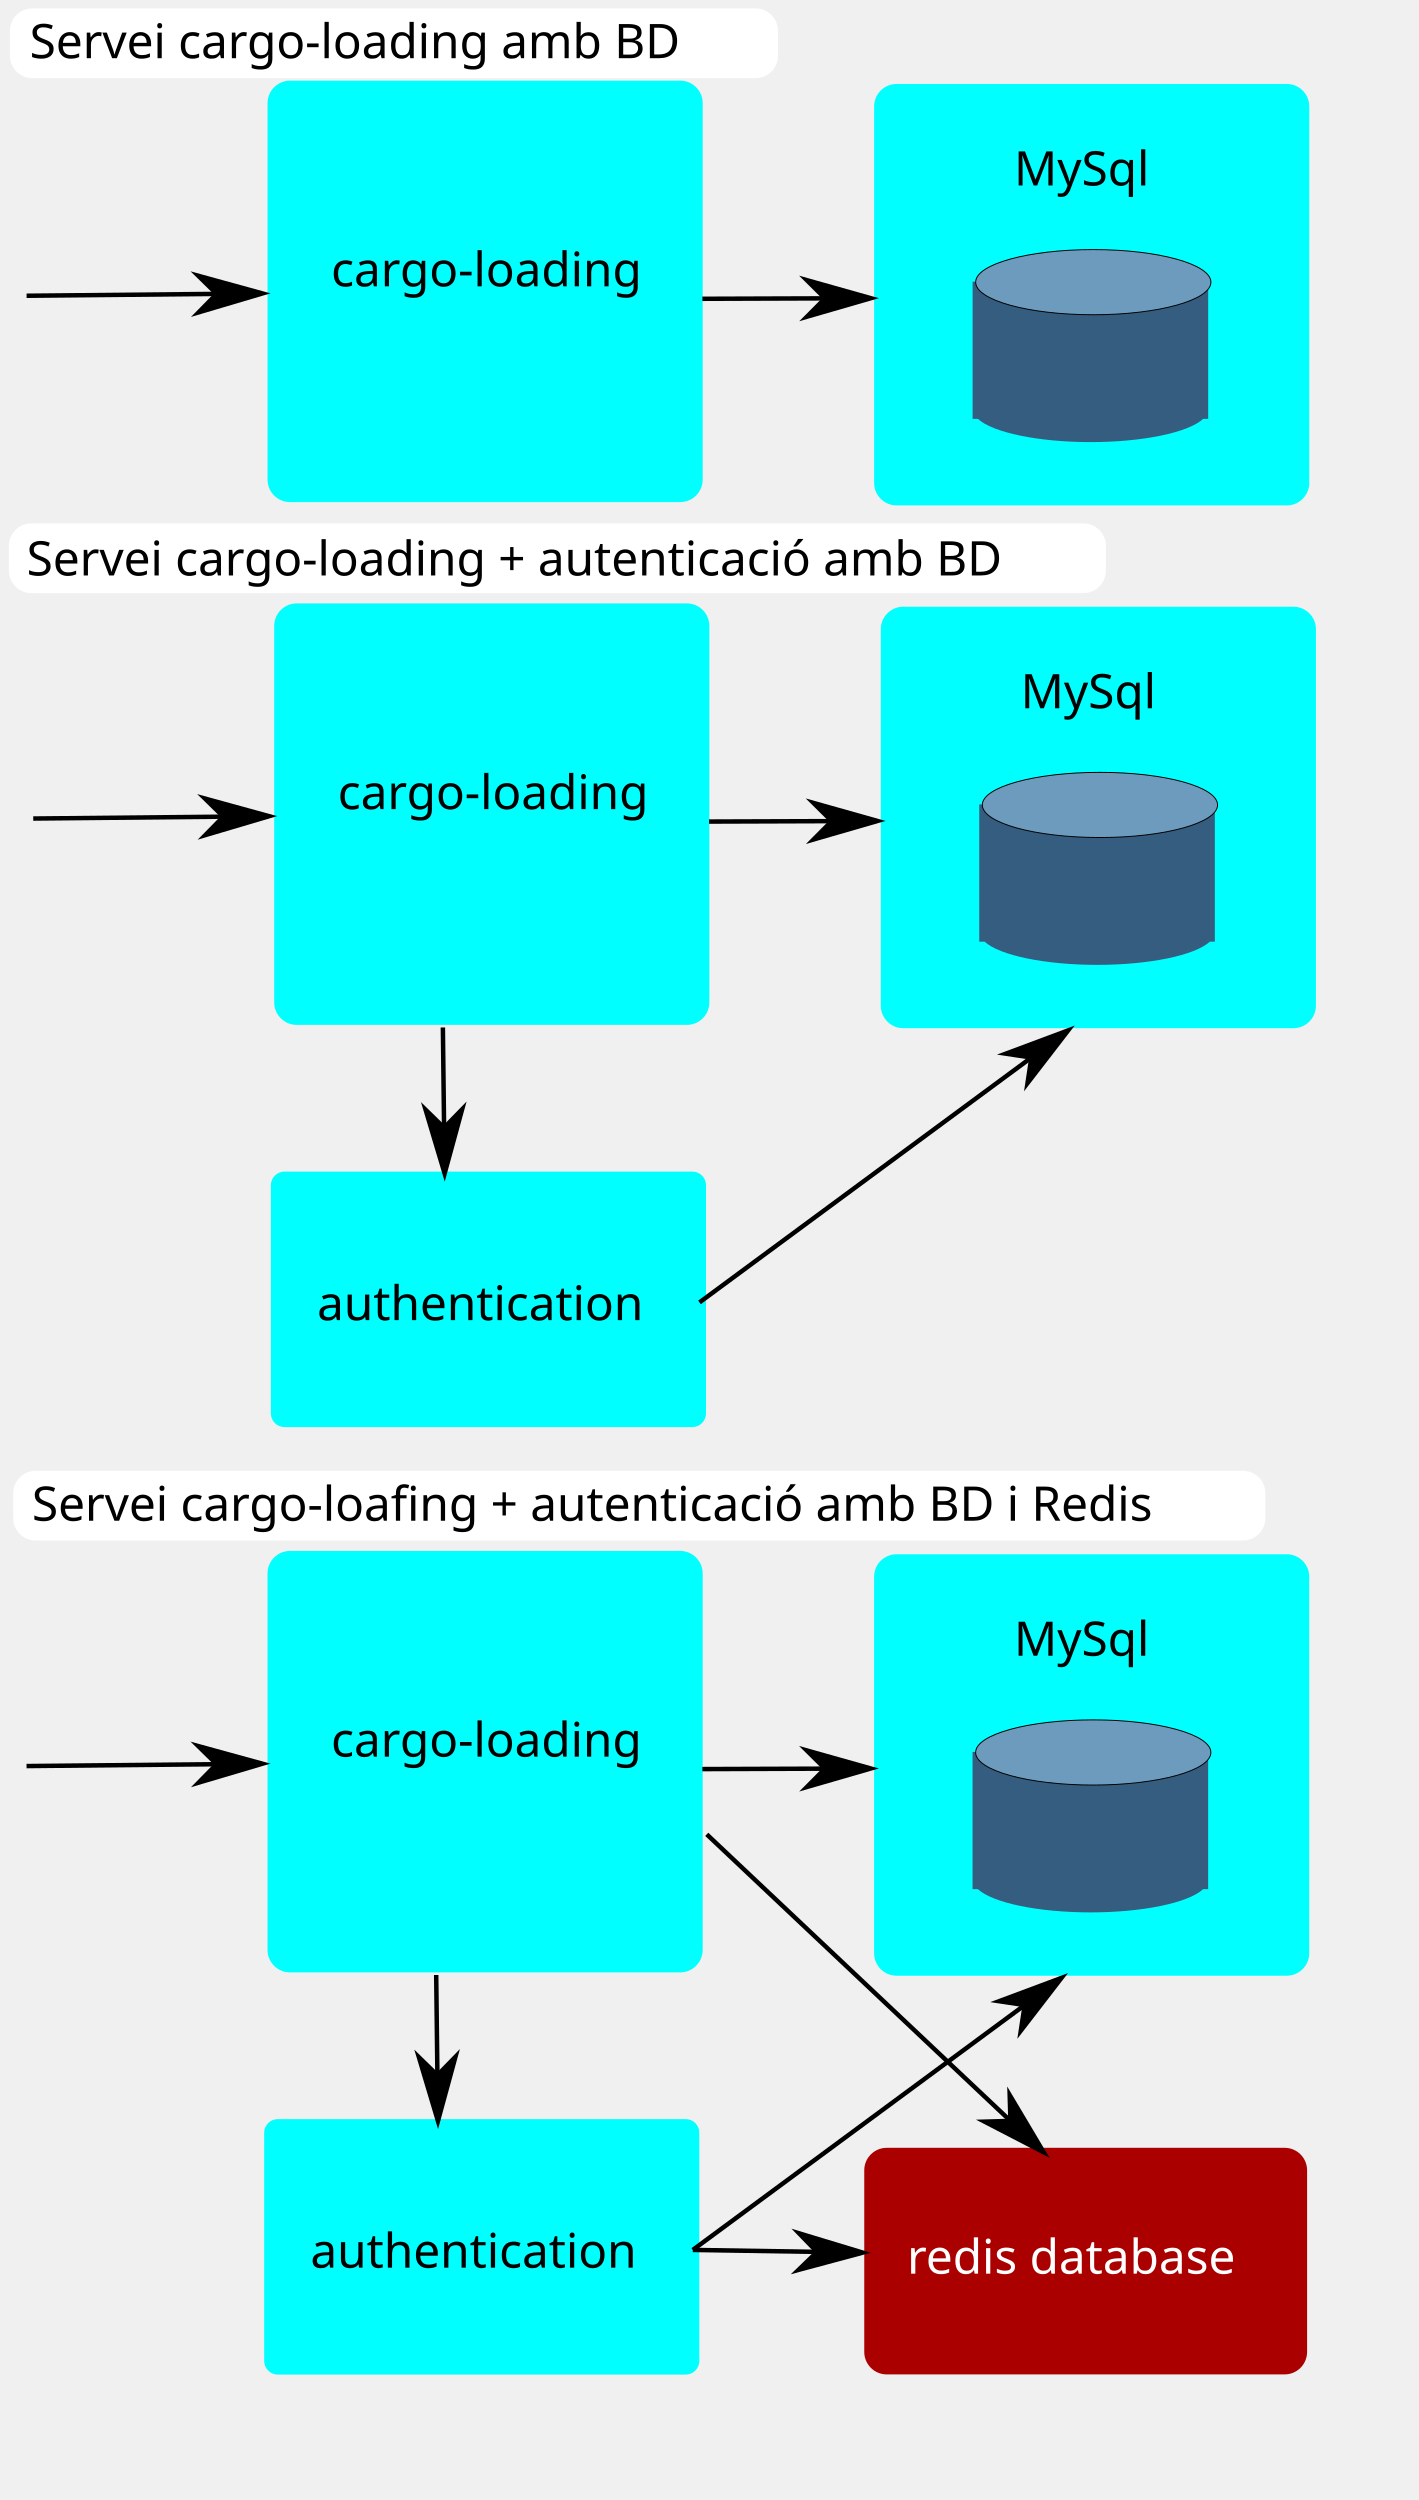
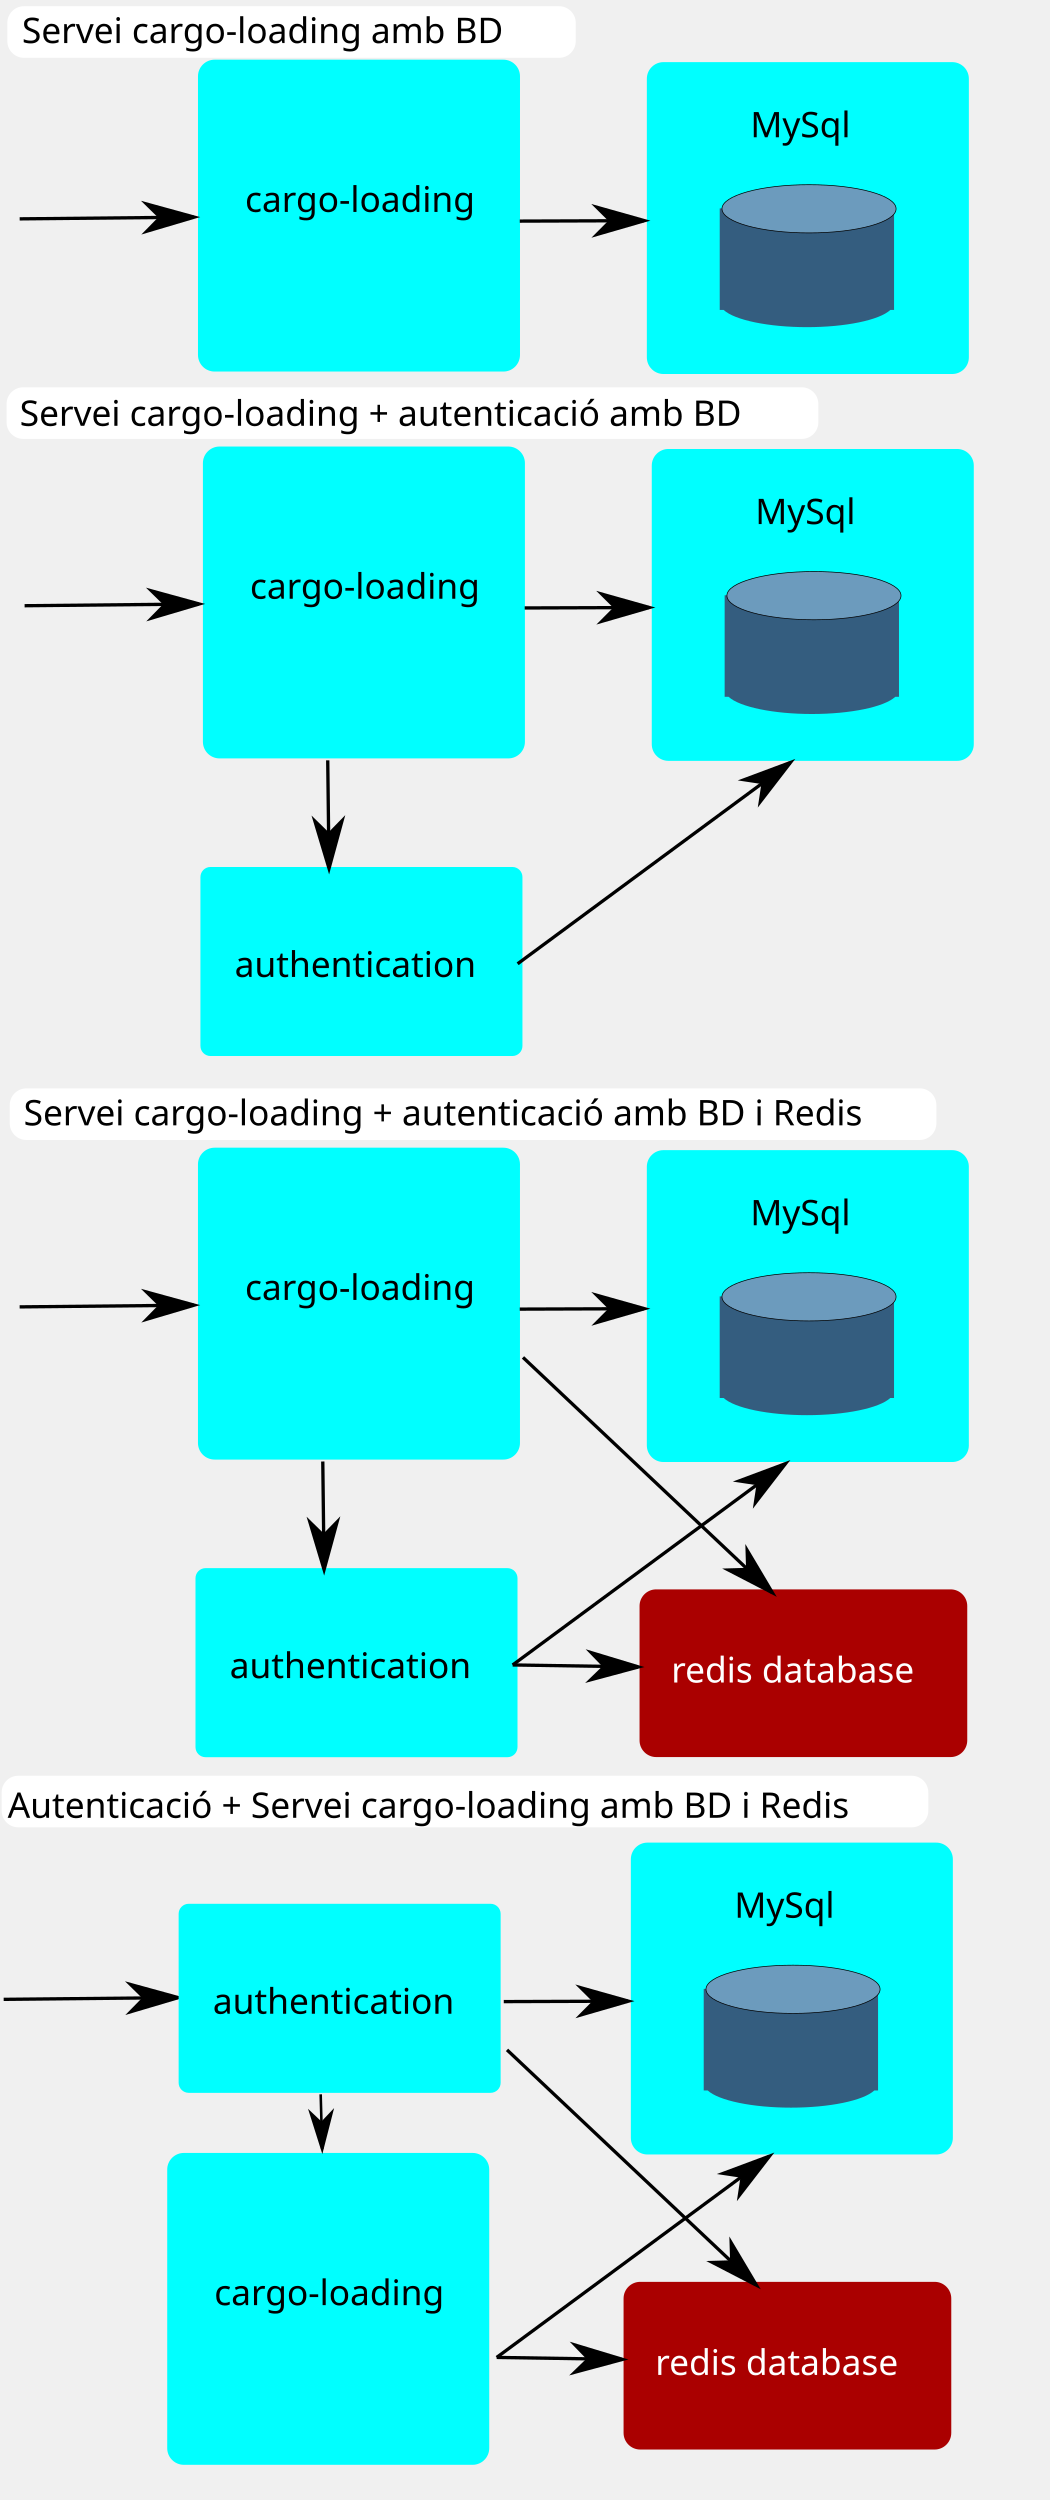
- <svg xmlns="http://www.w3.org/2000/svg" width="210mm" height="370mm" viewBox="0 0 210 370" version="1.1" id="svg5">
+ <svg xmlns="http://www.w3.org/2000/svg" width="210mm" height="500mm" viewBox="0 0 210 500" version="1.1" id="svg5">
  <defs id="defs2">
    <marker style="overflow:visible" id="Arrow1Lend" refX="0" refY="0" orient="auto">
      <path transform="matrix(-0.8,0,0,-0.8,-10,0)" style="fill:context-stroke;fill-rule:evenodd;stroke:context-stroke;stroke-width:1pt" d="M 0,0 5,-5 -12.5,0 5,5 Z" id="path11494" />
    </marker>
    <rect x="410.874" y="220.512" width="189.612" height="82.471" id="rect4458" />
    <rect x="410.874" y="220.512" width="189.612" height="82.471" id="rect4458-3" />
    <rect x="410.874" y="220.512" width="189.612" height="82.471" id="rect4458-35" />
    <rect x="410.874" y="220.512" width="189.612" height="82.471" id="rect4458-3-6" />
    <marker style="overflow:visible" id="Arrow1Lend-2" refX="0" refY="0" orient="auto">
      <path transform="matrix(-0.8,0,0,-0.8,-10,0)" style="fill:context-stroke;fill-rule:evenodd;stroke:context-stroke;stroke-width:1pt" d="M 0,0 5,-5 -12.5,0 5,5 Z" id="path11494-9" />
    </marker>
    <marker style="overflow:visible" id="marker11894" refX="0" refY="0" orient="auto">
      <path transform="matrix(-0.8,0,0,-0.8,-10,0)" style="fill:context-stroke;fill-rule:evenodd;stroke:context-stroke;stroke-width:1pt" d="M 0,0 5,-5 -12.5,0 5,5 Z" id="path11892" />
    </marker>
    <rect x="410.874" y="220.512" width="189.612" height="82.471" id="rect4458-3-6-1" />
    <rect x="410.874" y="220.512" width="189.612" height="82.471" id="rect4458-35-2" />
    <rect x="410.874" y="220.512" width="189.612" height="82.471" id="rect4458-3-6-0" />
    <marker style="overflow:visible" id="Arrow1Lend-2-2" refX="0" refY="0" orient="auto">
      <path transform="matrix(-0.8,0,0,-0.8,-10,0)" style="fill:context-stroke;fill-rule:evenodd;stroke:context-stroke;stroke-width:1pt" d="M 0,0 5,-5 -12.5,0 5,5 Z" id="path11494-9-3" />
    </marker>
    <marker style="overflow:visible" id="marker26310" refX="0" refY="0" orient="auto">
      <path transform="matrix(-0.8,0,0,-0.8,-10,0)" style="fill:context-stroke;fill-rule:evenodd;stroke:context-stroke;stroke-width:1pt" d="M 0,0 5,-5 -12.5,0 5,5 Z" id="path26308" />
    </marker>
    <marker style="overflow:visible" id="Arrow1Lend-7" refX="0" refY="0" orient="auto">
      <path transform="matrix(-0.8,0,0,-0.8,-10,0)" style="fill:context-stroke;fill-rule:evenodd;stroke:context-stroke;stroke-width:1pt" d="M 0,0 5,-5 -12.5,0 5,5 Z" id="path11494-5" />
    </marker>
    <marker style="overflow:visible" id="marker26316" refX="0" refY="0" orient="auto">
      <path transform="matrix(-0.8,0,0,-0.8,-10,0)" style="fill:context-stroke;fill-rule:evenodd;stroke:context-stroke;stroke-width:1pt" d="M 0,0 5,-5 -12.5,0 5,5 Z" id="path26314" />
    </marker>
+     <rect x="410.874" y="220.512" width="189.612" height="82.471" id="rect4458-35-2-3" />
+     <rect x="410.874" y="220.512" width="189.612" height="82.471" id="rect4458-3-6-0-6" />
+     <marker style="overflow:visible" id="Arrow1Lend-2-2-7" refX="0" refY="0" orient="auto">
+       <path transform="matrix(-0.8,0,0,-0.8,-10,0)" style="fill:context-stroke;fill-rule:evenodd;stroke:context-stroke;stroke-width:1pt" d="M 0,0 5,-5 -12.5,0 5,5 Z" id="path11494-9-3-5" />
+     </marker>
+     <marker style="overflow:visible" id="marker4810" refX="0" refY="0" orient="auto">
+       <path transform="matrix(-0.8,0,0,-0.8,-10,0)" style="fill:context-stroke;fill-rule:evenodd;stroke:context-stroke;stroke-width:1pt" d="M 0,0 5,-5 -12.5,0 5,5 Z" id="path4808" />
+     </marker>
+     <marker style="overflow:visible" id="Arrow1Lend-7-3" refX="0" refY="0" orient="auto">
+       <path transform="matrix(-0.8,0,0,-0.8,-10,0)" style="fill:context-stroke;fill-rule:evenodd;stroke:context-stroke;stroke-width:1pt" d="M 0,0 5,-5 -12.5,0 5,5 Z" id="path11494-5-5" />
+     </marker>
+     <marker style="overflow:visible" id="marker4816" refX="0" refY="0" orient="auto">
+       <path transform="matrix(-0.8,0,0,-0.8,-10,0)" style="fill:context-stroke;fill-rule:evenodd;stroke:context-stroke;stroke-width:1pt" d="M 0,0 5,-5 -12.5,0 5,5 Z" id="path4814" />
+     </marker>
+     <marker style="overflow:visible" id="Arrow1Lend-6" refX="0" refY="0" orient="auto">
+       <path transform="matrix(-0.8,0,0,-0.8,-10,0)" style="fill:context-stroke;fill-rule:evenodd;stroke:context-stroke;stroke-width:1pt" d="M 0,0 5,-5 -12.5,0 5,5 Z" id="path11494-2" />
+     </marker>
+     <marker style="overflow:visible" id="marker4822" refX="0" refY="0" orient="auto">
+       <path transform="matrix(-0.8,0,0,-0.8,-10,0)" style="fill:context-stroke;fill-rule:evenodd;stroke:context-stroke;stroke-width:1pt" d="M 0,0 5,-5 -12.5,0 5,5 Z" id="path4820" />
+     </marker>
  </defs>
  <g id="layer1">
    <rect style="fill:#ffffff;fill-rule:evenodd;stroke-width:0.265" id="rect43935" width="113.679" height="10.32" x="1.468" y="1.243" ry="3.329" />
    <rect style="fill:#ffffff;fill-rule:evenodd;stroke-width:0.316" id="rect43935-5" width="162.357" height="10.32" x="1.315" y="77.462" ry="3.329" />
    <rect style="fill:#ffffff;fill-rule:evenodd;stroke-width:0.338" id="rect43935-0" width="185.325" height="10.32" x="1.951" y="217.677" ry="3.329" />
+     <rect style="fill:#ffffff;fill-rule:evenodd;stroke-width:0.338" id="rect43935-0-8" width="185.325" height="10.32" x="0.335" y="355.148" ry="3.329" />
    <g id="g26275" transform="translate(0,3.175)">
      <g id="g11421" transform="translate(81.13475,-32.11844)">
        <rect style="fill:#00ffff;fill-rule:evenodd;stroke-width:0.265" id="rect846" width="64.402" height="62.376" x="48.235" y="41.369" ry="3.329" />
        <text xml:space="preserve" transform="matrix(0.2645833,0,0,0.2645833,-39.7738,-8.19341)" id="text4456" style="font-size:26.667px;line-height:1.25;font-family:sans-serif;white-space:pre;shape-inside:url(#rect4458)">
-           <tspan x="410.875" y="244.106" id="tspan44172">MySql</tspan>
+           <tspan x="410.875" y="244.106" id="tspan20014">MySql</tspan>
        </text>
        <g id="g49143" transform="translate(-14.75493,149.6761)">
          <path id="rect47776" style="fill:#345d7f;fill-opacity:1;fill-rule:evenodd;stroke-width:0.762" d="m 293.16,-298.773 v 76.766 h 2.98 a 65.799,18.227 0 0 0 62.992,12.994 65.799,18.227 0 0 0 62.992,-12.994 h 2.811 v -76.766 z" transform="scale(0.2645833)" />
          <ellipse style="fill:#6c9bbd;fill-opacity:1;stroke:#000000;stroke-width:0.143;stroke-miterlimit:4;stroke-dasharray:none" id="path44386" ry="4.823" rx="17.409" cy="-78.971" cx="95.426" />
        </g>
      </g>
      <g id="g6195-6" transform="translate(-59.4434,-27.04361)">
        <rect style="fill:#00ffff;fill-rule:evenodd;stroke-width:0.265" id="rect846-7" width="64.402" height="62.376" x="99.04" y="35.805" ry="3.329" />
        <text xml:space="preserve" transform="matrix(0.2645833,0,0,0.2645833,-0.2589819,1.662473)" id="text4456-5" style="font-size:26.667px;line-height:1.25;font-family:sans-serif;white-space:pre;shape-inside:url(#rect4458-3)">
-           <tspan x="410.875" y="244.106" id="tspan44174">cargo-loading</tspan>
+           <tspan x="410.875" y="244.106" id="tspan20016">cargo-loading</tspan>
        </text>
      </g>
      <path style="fill:none;stroke:#000000;stroke-width:0.665;stroke-linecap:butt;stroke-linejoin:miter;stroke-miterlimit:4;stroke-dasharray:none;stroke-opacity:1;marker-end:url(#Arrow1Lend)" d="M 3.935,40.598 C 38.755,40.253 38.755,40.253 38.755,40.253" id="path11489" />
      <path style="fill:none;stroke:#000000;stroke-width:0.665;stroke-linecap:butt;stroke-linejoin:miter;stroke-miterlimit:4;stroke-dasharray:none;stroke-opacity:1;marker-end:url(#Arrow1Lend)" d="m 103.954,41.047 c 24.843,-0.089 24.843,-0.089 24.843,-0.089" id="path11759" />
    </g>
    <g id="g26296" transform="translate(0,2.116667)">
      <g id="g11421-1" transform="translate(82.11995,46.30964)">
        <rect style="fill:#00ffff;fill-rule:evenodd;stroke-width:0.265" id="rect846-2" width="64.402" height="62.376" x="48.235" y="41.369" ry="3.329" />
        <text xml:space="preserve" transform="matrix(0.2645833,0,0,0.2645833,-39.7738,-8.19341)" id="text4456-7" style="font-size:26.667px;line-height:1.25;font-family:sans-serif;white-space:pre;shape-inside:url(#rect4458-35)">
-           <tspan x="410.875" y="244.106" id="tspan44176">MySql</tspan>
+           <tspan x="410.875" y="244.106" id="tspan20018">MySql</tspan>
        </text>
        <g id="g49143-0" transform="translate(-14.75493,149.6761)">
          <path id="rect47776-9" style="fill:#345d7f;fill-opacity:1;fill-rule:evenodd;stroke-width:0.762" d="m 293.16,-298.773 v 76.766 h 2.98 a 65.799,18.227 0 0 0 62.992,12.994 65.799,18.227 0 0 0 62.992,-12.994 h 2.811 v -76.766 z" transform="scale(0.2645833)" />
          <ellipse style="fill:#6c9bbd;fill-opacity:1;stroke:#000000;stroke-width:0.143;stroke-miterlimit:4;stroke-dasharray:none" id="path44386-3" ry="4.823" rx="17.409" cy="-78.971" cx="95.426" />
        </g>
      </g>
      <g id="g6195-6-6" transform="translate(-58.45821,51.38447)">
        <rect style="fill:#00ffff;fill-rule:evenodd;stroke-width:0.265" id="rect846-7-0" width="64.402" height="62.376" x="99.04" y="35.805" ry="3.329" />
        <text xml:space="preserve" transform="matrix(0.2645833,0,0,0.2645833,-0.2589819,1.662473)" id="text4456-5-6" style="font-size:26.667px;line-height:1.25;font-family:sans-serif;white-space:pre;shape-inside:url(#rect4458-3-6)">
-           <tspan x="410.875" y="244.106" id="tspan44178">cargo-loading</tspan>
+           <tspan x="410.875" y="244.106" id="tspan20020">cargo-loading</tspan>
        </text>
      </g>
      <path style="fill:none;stroke:#000000;stroke-width:0.665;stroke-linecap:butt;stroke-linejoin:miter;stroke-miterlimit:4;stroke-dasharray:none;stroke-opacity:1;marker-end:url(#Arrow1Lend-2)" d="M 4.92,119.027 C 39.741,118.681 39.741,118.681 39.741,118.681" id="path11489-2" />
      <path style="fill:none;stroke:#000000;stroke-width:0.665;stroke-linecap:butt;stroke-linejoin:miter;stroke-miterlimit:4;stroke-dasharray:none;stroke-opacity:1;marker-end:url(#Arrow1Lend-2)" d="m 104.939,119.475 c 24.843,-0.089 24.843,-0.089 24.843,-0.089" id="path11759-6" />
      <g id="g26143" transform="translate(0.4440794,-15.50377)">
        <rect style="fill:#00ffff;fill-rule:evenodd;stroke-width:0.206" id="rect846-7-0-7" width="64.402" height="37.812" x="39.643" y="186.781" ry="2.018" />
        <text xml:space="preserve" style="font-size:7.056px;line-height:1.25;font-family:sans-serif;stroke-width:0.265" x="46.486" y="208.769" id="text25398">
          <tspan id="tspan25396" style="stroke-width:0.265" x="46.486" y="208.769">authentication</tspan>
        </text>
      </g>
      <path style="fill:none;stroke:#000000;stroke-width:0.665;stroke-linecap:butt;stroke-linejoin:miter;stroke-miterlimit:4;stroke-dasharray:none;stroke-opacity:1;marker-end:url(#Arrow1Lend)" d="m 65.546,149.95 c 0.259,21.526 0.259,21.526 0.259,21.526" id="path26178" />
      <path style="fill:none;stroke:#000000;stroke-width:0.665;stroke-linecap:butt;stroke-linejoin:miter;stroke-miterlimit:4;stroke-dasharray:none;stroke-opacity:1;marker-end:url(#Arrow1Lend)" d="m 103.523,190.639 c 54.5,-40.208 54.5,-40.208 54.5,-40.208" id="path26180" />
    </g>
    <g id="g30103">
      <g id="g11421-1-2" transform="translate(81.13016,188.6598)">
        <rect style="fill:#00ffff;fill-rule:evenodd;stroke-width:0.265" id="rect846-2-2" width="64.402" height="62.376" x="48.235" y="41.369" ry="3.329" />
        <text xml:space="preserve" transform="matrix(0.2645833,0,0,0.2645833,-39.7738,-8.19341)" id="text4456-7-8" style="font-size:26.667px;line-height:1.25;font-family:sans-serif;white-space:pre;shape-inside:url(#rect4458-35-2)">
-           <tspan x="410.875" y="244.106" id="tspan44180">MySql</tspan>
+           <tspan x="410.875" y="244.106" id="tspan20022">MySql</tspan>
        </text>
        <g id="g49143-0-9" transform="translate(-14.75493,149.6761)">
          <path id="rect47776-9-7" style="fill:#345d7f;fill-opacity:1;fill-rule:evenodd;stroke-width:0.762" d="m 293.16,-298.773 v 76.766 h 2.98 a 65.799,18.227 0 0 0 62.992,12.994 65.799,18.227 0 0 0 62.992,-12.994 h 2.811 v -76.766 z" transform="scale(0.2645833)" />
          <ellipse style="fill:#6c9bbd;fill-opacity:1;stroke:#000000;stroke-width:0.143;stroke-miterlimit:4;stroke-dasharray:none" id="path44386-3-3" ry="4.823" rx="17.409" cy="-78.971" cx="95.426" />
        </g>
      </g>
      <g id="g6195-6-6-6" transform="translate(-59.448,193.7346)">
        <rect style="fill:#00ffff;fill-rule:evenodd;stroke-width:0.265" id="rect846-7-0-1" width="64.402" height="62.376" x="99.04" y="35.805" ry="3.329" />
        <text xml:space="preserve" transform="matrix(0.2645833,0,0,0.2645833,-0.2589819,1.662473)" id="text4456-5-6-2" style="font-size:26.667px;line-height:1.25;font-family:sans-serif;white-space:pre;shape-inside:url(#rect4458-3-6-0)">
-           <tspan x="410.875" y="244.106" id="tspan44182">cargo-loading</tspan>
+           <tspan x="410.875" y="244.106" id="tspan20024">cargo-loading</tspan>
        </text>
      </g>
      <path style="fill:none;stroke:#000000;stroke-width:0.665;stroke-linecap:butt;stroke-linejoin:miter;stroke-miterlimit:4;stroke-dasharray:none;stroke-opacity:1;marker-end:url(#Arrow1Lend-2-2)" d="M 3.93,261.377 C 38.751,261.031 38.751,261.031 38.751,261.031" id="path11489-2-9" />
      <path style="fill:none;stroke:#000000;stroke-width:0.665;stroke-linecap:butt;stroke-linejoin:miter;stroke-miterlimit:4;stroke-dasharray:none;stroke-opacity:1;marker-end:url(#Arrow1Lend-2-2)" d="m 103.949,261.825 c 24.843,-0.089 24.843,-0.089 24.843,-0.089" id="path11759-6-3" />
      <g id="g26143-1" transform="translate(-0.5457135,126.8464)">
        <rect style="fill:#00ffff;fill-rule:evenodd;stroke-width:0.206" id="rect846-7-0-7-9" width="64.402" height="37.812" x="39.643" y="186.781" ry="2.018" />
        <text xml:space="preserve" style="font-size:7.056px;line-height:1.25;font-family:sans-serif;stroke-width:0.265" x="46.486" y="208.769" id="text25398-4">
          <tspan id="tspan25396-7" style="stroke-width:0.265" x="46.486" y="208.769">authentication</tspan>
        </text>
      </g>
      <path style="fill:none;stroke:#000000;stroke-width:0.665;stroke-linecap:butt;stroke-linejoin:miter;stroke-miterlimit:4;stroke-dasharray:none;stroke-opacity:1;marker-end:url(#Arrow1Lend-7)" d="m 64.557,292.3 c 0.259,21.526 0.259,21.526 0.259,21.526" id="path26178-8" />
      <path style="fill:none;stroke:#000000;stroke-width:0.665;stroke-linecap:butt;stroke-linejoin:miter;stroke-miterlimit:4;stroke-dasharray:none;stroke-opacity:1;marker-end:url(#Arrow1Lend-7)" d="m 102.533,332.989 c 54.5,-40.208 54.5,-40.208 54.5,-40.208" id="path26180-4" />
      <rect style="fill:#aa0000;fill-rule:evenodd;stroke-width:0.274" id="rect26566" width="65.54" height="33.538" x="127.91" y="317.875" ry="3.329" />
      <text xml:space="preserve" style="font-size:7.056px;line-height:1.25;font-family:sans-serif;fill:#ffffff;stroke-width:0.265" x="134.25" y="336.5" id="text28806">
        <tspan id="tspan28804" style="fill:#ffffff;stroke-width:0.265" x="134.25" y="336.5">redis database</tspan>
      </text>
      <path style="fill:none;stroke:#000000;stroke-width:0.665;stroke-linecap:butt;stroke-linejoin:miter;stroke-miterlimit:4;stroke-dasharray:none;stroke-opacity:1;marker-end:url(#Arrow1Lend)" d="m 104.598,271.482 c 49.808,46.997 49.808,46.997 49.808,46.997" id="path29995" />
      <path style="fill:none;stroke:#000000;stroke-width:0.665;stroke-linecap:butt;stroke-linejoin:miter;stroke-miterlimit:4;stroke-dasharray:none;stroke-opacity:1;marker-end:url(#Arrow1Lend)" d="m 102.533,332.989 c 25.072,0.397 25.072,0.397 25.072,0.397" id="path29997" />
    </g>
-     <text xml:space="preserve" style="font-size:7.056px;line-height:1.25;font-family:sans-serif;stroke-width:0.265;fill:#000000;fill-opacity:1" x="4.385" y="8.608" id="text34671">
-       <tspan id="tspan34669" style="stroke-width:0.265;fill:#000000;fill-opacity:1" x="4.385" y="8.608">Servei cargo-loading amb BD</tspan>
+     <text xml:space="preserve" style="font-size:7.056px;line-height:1.25;font-family:sans-serif;fill:#000000;fill-opacity:1;stroke-width:0.265" x="4.385" y="8.608" id="text34671">
+       <tspan id="tspan34669" style="fill:#000000;fill-opacity:1;stroke-width:0.265" x="4.385" y="8.608">Servei cargo-loading amb BD</tspan>
    </text>
    <text xml:space="preserve" style="font-size:7.056px;line-height:1.25;font-family:sans-serif;stroke-width:0.265" x="3.941" y="85.166" id="text38923">
      <tspan id="tspan38921" style="stroke-width:0.265" x="3.941" y="85.166">Servei cargo-loading + autenticació amb BD</tspan>
    </text>
    <text xml:space="preserve" style="font-size:7.056px;line-height:1.25;font-family:sans-serif;stroke-width:0.265;stroke-miterlimit:4;stroke-dasharray:none" x="4.727" y="225.067" id="text43481">
-       <tspan id="tspan43479" style="stroke-width:0.265;stroke-miterlimit:4;stroke-dasharray:none" x="4.727" y="225.067">Servei cargo-loafing + autenticació amb BD i Redis</tspan>
+       <tspan id="tspan43479" style="stroke-width:0.265;stroke-miterlimit:4;stroke-dasharray:none" x="4.727" y="225.067">Servei cargo-loading + autenticació amb BD i Redis</tspan>
+     </text>
+     <g id="g11421-1-2-1" transform="translate(77.93425,327.1542)">
+       <g id="g19877">
+         <rect style="fill:#00ffff;fill-rule:evenodd;stroke-width:0.265" id="rect846-2-2-2" width="64.402" height="62.376" x="48.235" y="41.369" ry="3.329" />
+       </g>
+       <text xml:space="preserve" transform="matrix(0.2645833,0,0,0.2645833,-39.7738,-8.19341)" id="text4456-7-8-7" style="font-size:26.667px;line-height:1.25;font-family:sans-serif;white-space:pre;shape-inside:url(#rect4458-35-2-3)">
+         <tspan x="410.875" y="244.106" id="tspan20026">MySql</tspan>
+       </text>
+       <g id="g49143-0-9-0" transform="translate(-14.75493,149.6761)">
+         <path id="rect47776-9-7-9" style="fill:#345d7f;fill-opacity:1;fill-rule:evenodd;stroke-width:0.762" d="m 293.16,-298.773 v 76.766 h 2.98 a 65.799,18.227 0 0 0 62.992,12.994 65.799,18.227 0 0 0 62.992,-12.994 h 2.811 v -76.766 z" transform="scale(0.2645833)" />
+         <ellipse style="fill:#6c9bbd;fill-opacity:1;stroke:#000000;stroke-width:0.143;stroke-miterlimit:4;stroke-dasharray:none" id="path44386-3-3-3" ry="4.823" rx="17.409" cy="-78.971" cx="95.426" />
+       </g>
+     </g>
+     <g id="g6195-6-6-6-6" transform="translate(-65.59666,394.7826)">
+       <rect style="fill:#00ffff;fill-rule:evenodd;stroke-width:0.265" id="rect846-7-0-1-0" width="64.402" height="62.376" x="99.04" y="35.805" ry="3.329" />
+       <text xml:space="preserve" transform="matrix(0.2645833,0,0,0.2645833,-0.2589819,1.662473)" id="text4456-5-6-2-6" style="font-size:26.667px;line-height:1.25;font-family:sans-serif;white-space:pre;shape-inside:url(#rect4458-3-6-0-6)">
+         <tspan x="410.875" y="244.106" id="tspan20028">cargo-loading</tspan>
+       </text>
+     </g>
+     <path style="fill:none;stroke:#000000;stroke-width:0.665;stroke-linecap:butt;stroke-linejoin:miter;stroke-miterlimit:4;stroke-dasharray:none;stroke-opacity:1;marker-end:url(#Arrow1Lend-2-2-7)" d="M 0.734,399.871 C 35.555,399.525 35.555,399.525 35.555,399.525" id="path11489-2-9-2" />
+     <path style="fill:none;stroke:#000000;stroke-width:0.665;stroke-linecap:butt;stroke-linejoin:miter;stroke-miterlimit:4;stroke-dasharray:none;stroke-opacity:1;marker-end:url(#Arrow1Lend-2-2-7)" d="m 100.753,400.32 c 24.843,-0.089 24.843,-0.089 24.843,-0.089" id="path11759-6-3-6" />
+     <g id="g26143-1-1" transform="translate(-3.917135,193.9747)">
+       <rect style="fill:#00ffff;fill-rule:evenodd;stroke-width:0.206" id="rect846-7-0-7-9-8" width="64.402" height="37.812" x="39.643" y="186.781" ry="2.018" />
+       <text xml:space="preserve" style="font-size:7.056px;line-height:1.25;font-family:sans-serif;stroke-width:0.265" x="46.486" y="208.769" id="text25398-4-7">
+         <tspan id="tspan25396-7-9" style="stroke-width:0.265" x="46.486" y="208.769">authentication</tspan>
+       </text>
+     </g>
+     <path style="fill:none;stroke:#000000;stroke-width:0.514;stroke-linecap:butt;stroke-linejoin:miter;stroke-miterlimit:4;stroke-dasharray:none;stroke-opacity:1;marker-end:url(#Arrow1Lend-7-3)" d="m 64.136,418.863 c 0.303,10.959 0.303,10.959 0.303,10.959" id="path26178-8-2" />
+     <path style="fill:none;stroke:#000000;stroke-width:0.665;stroke-linecap:butt;stroke-linejoin:miter;stroke-miterlimit:4;stroke-dasharray:none;stroke-opacity:1;marker-end:url(#Arrow1Lend-7-3)" d="M 99.337,471.483 C 153.837,431.275 153.837,431.275 153.837,431.275" id="path26180-4-0" />
+     <rect style="fill:#aa0000;fill-rule:evenodd;stroke-width:0.274" id="rect26566-2" width="65.54" height="33.538" x="124.714" y="456.369" ry="3.329" />
+     <text xml:space="preserve" style="font-size:7.056px;line-height:1.25;font-family:sans-serif;fill:#ffffff;stroke-width:0.265" x="131.054" y="474.994" id="text28806-3">
+       <tspan id="tspan28804-7" style="fill:#ffffff;stroke-width:0.265" x="131.054" y="474.994">redis database</tspan>
+     </text>
+     <path style="fill:none;stroke:#000000;stroke-width:0.665;stroke-linecap:butt;stroke-linejoin:miter;stroke-miterlimit:4;stroke-dasharray:none;stroke-opacity:1;marker-end:url(#Arrow1Lend-6)" d="m 101.402,409.976 c 49.808,46.997 49.808,46.997 49.808,46.997" id="path29995-5" />
+     <path style="fill:none;stroke:#000000;stroke-width:0.665;stroke-linecap:butt;stroke-linejoin:miter;stroke-miterlimit:4;stroke-dasharray:none;stroke-opacity:1;marker-end:url(#Arrow1Lend-6)" d="m 99.337,471.483 c 25.072,0.397 25.072,0.397 25.072,0.397" id="path29997-9" />
+     <text xml:space="preserve" style="font-size:7.056px;line-height:1.25;font-family:sans-serif;stroke-width:0.265;stroke-miterlimit:4;stroke-dasharray:none" x="1.532" y="363.562" id="text43481-2">
+       <tspan id="tspan43479-2" style="stroke-width:0.265;stroke-miterlimit:4;stroke-dasharray:none" x="1.532" y="363.562">Autenticació + Servei cargo-loading amb BD i Redis</tspan>
    </text>
  </g>
</svg>
